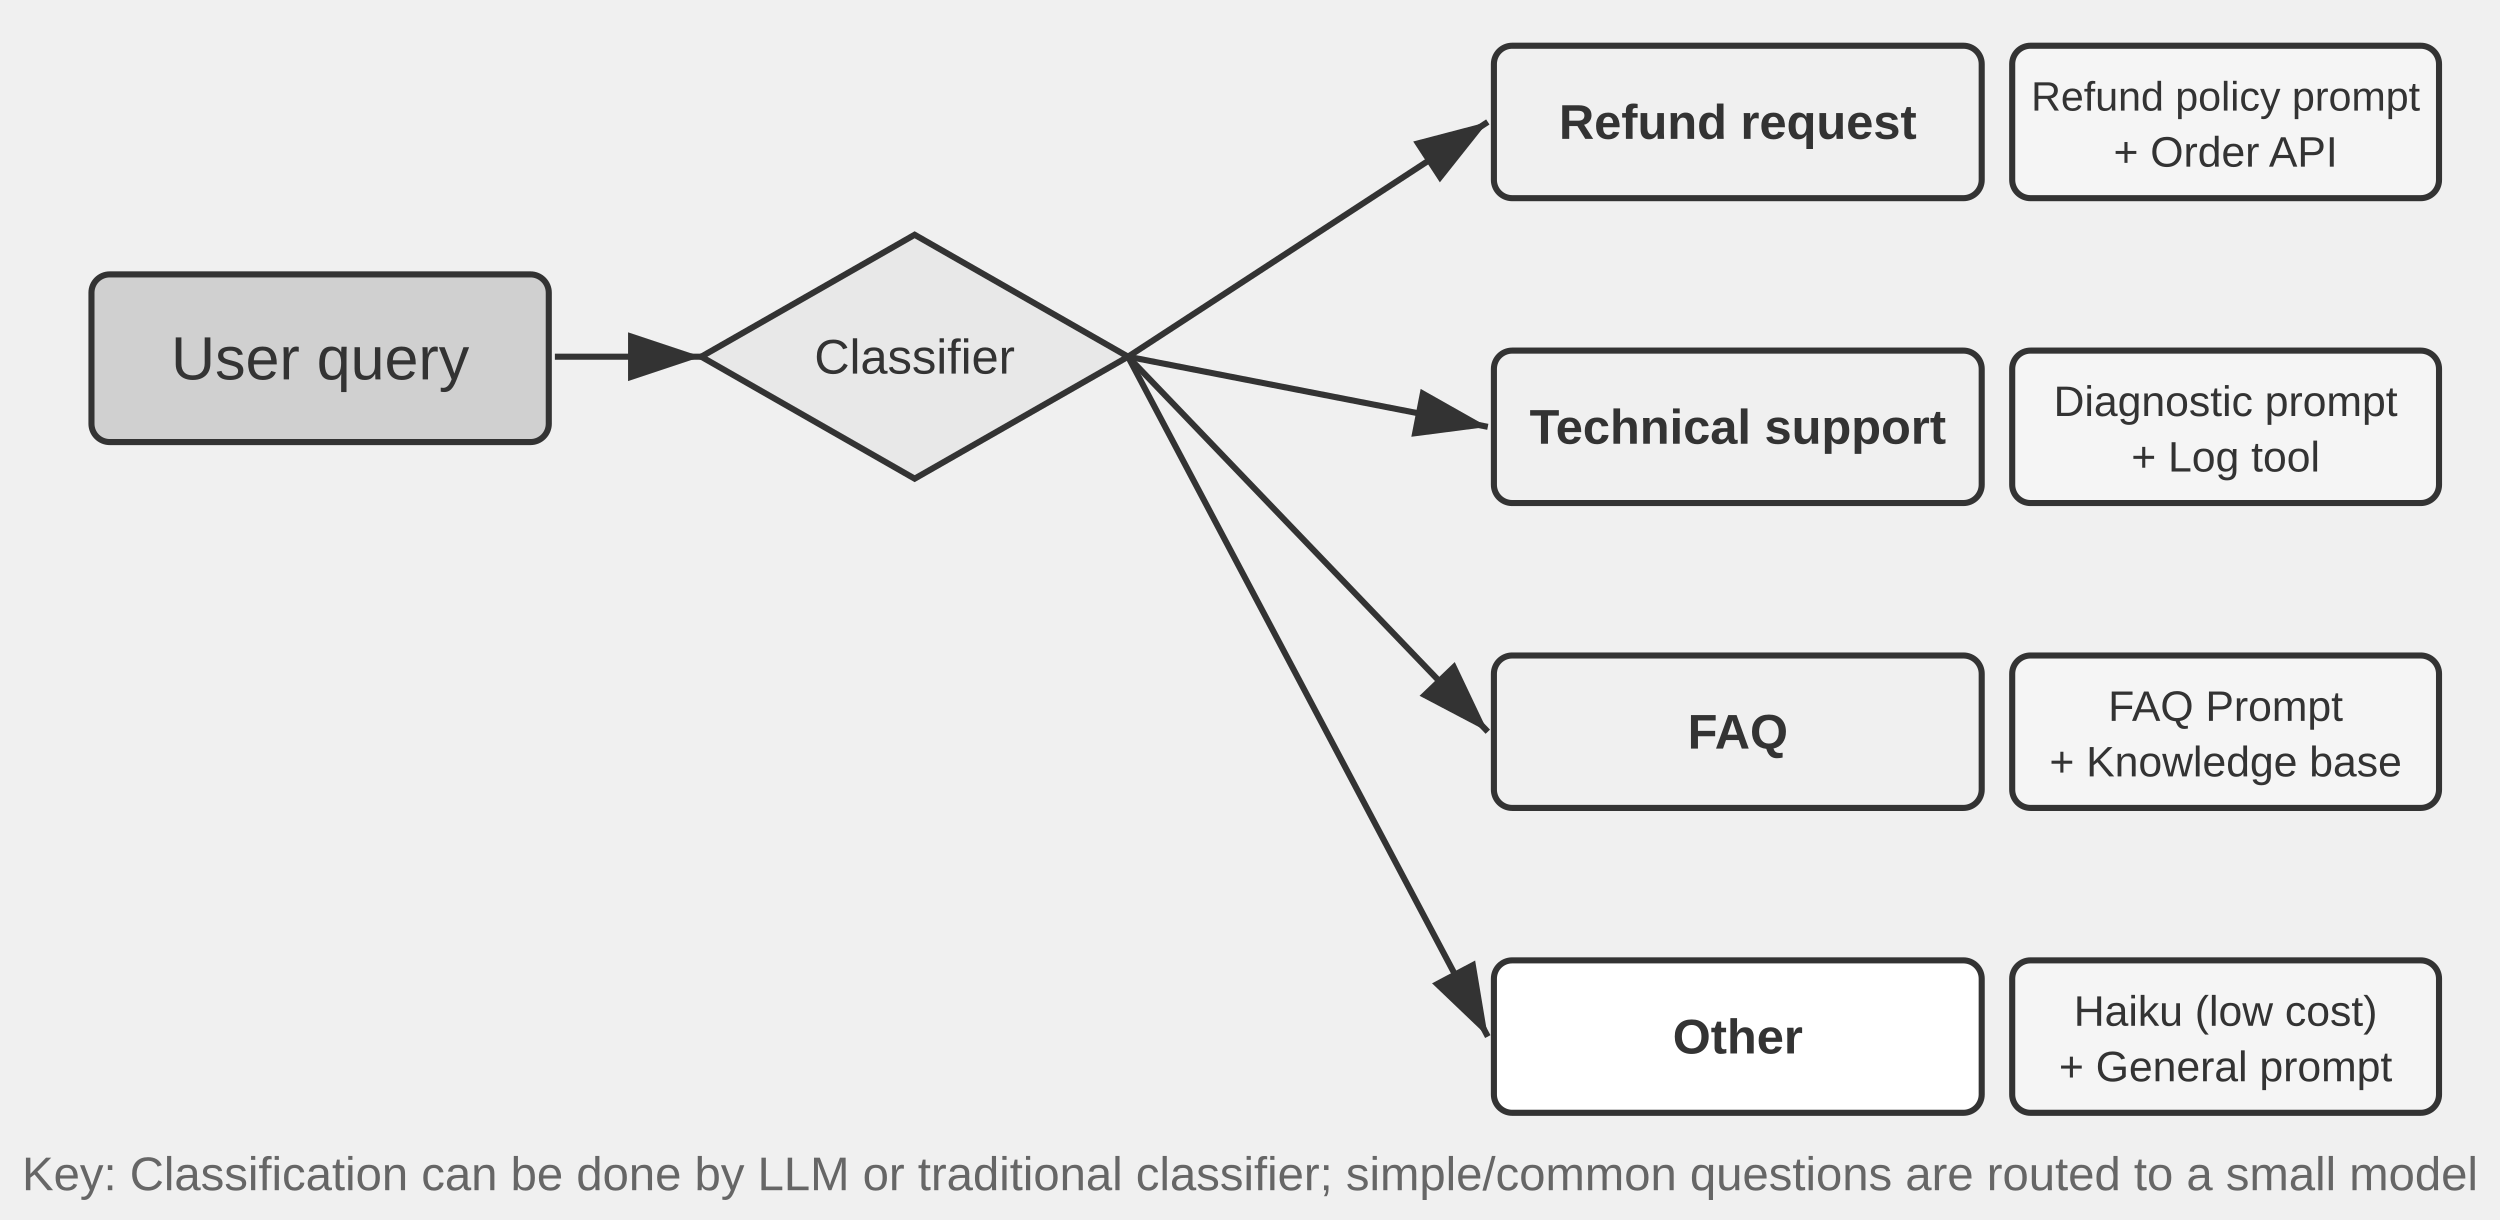
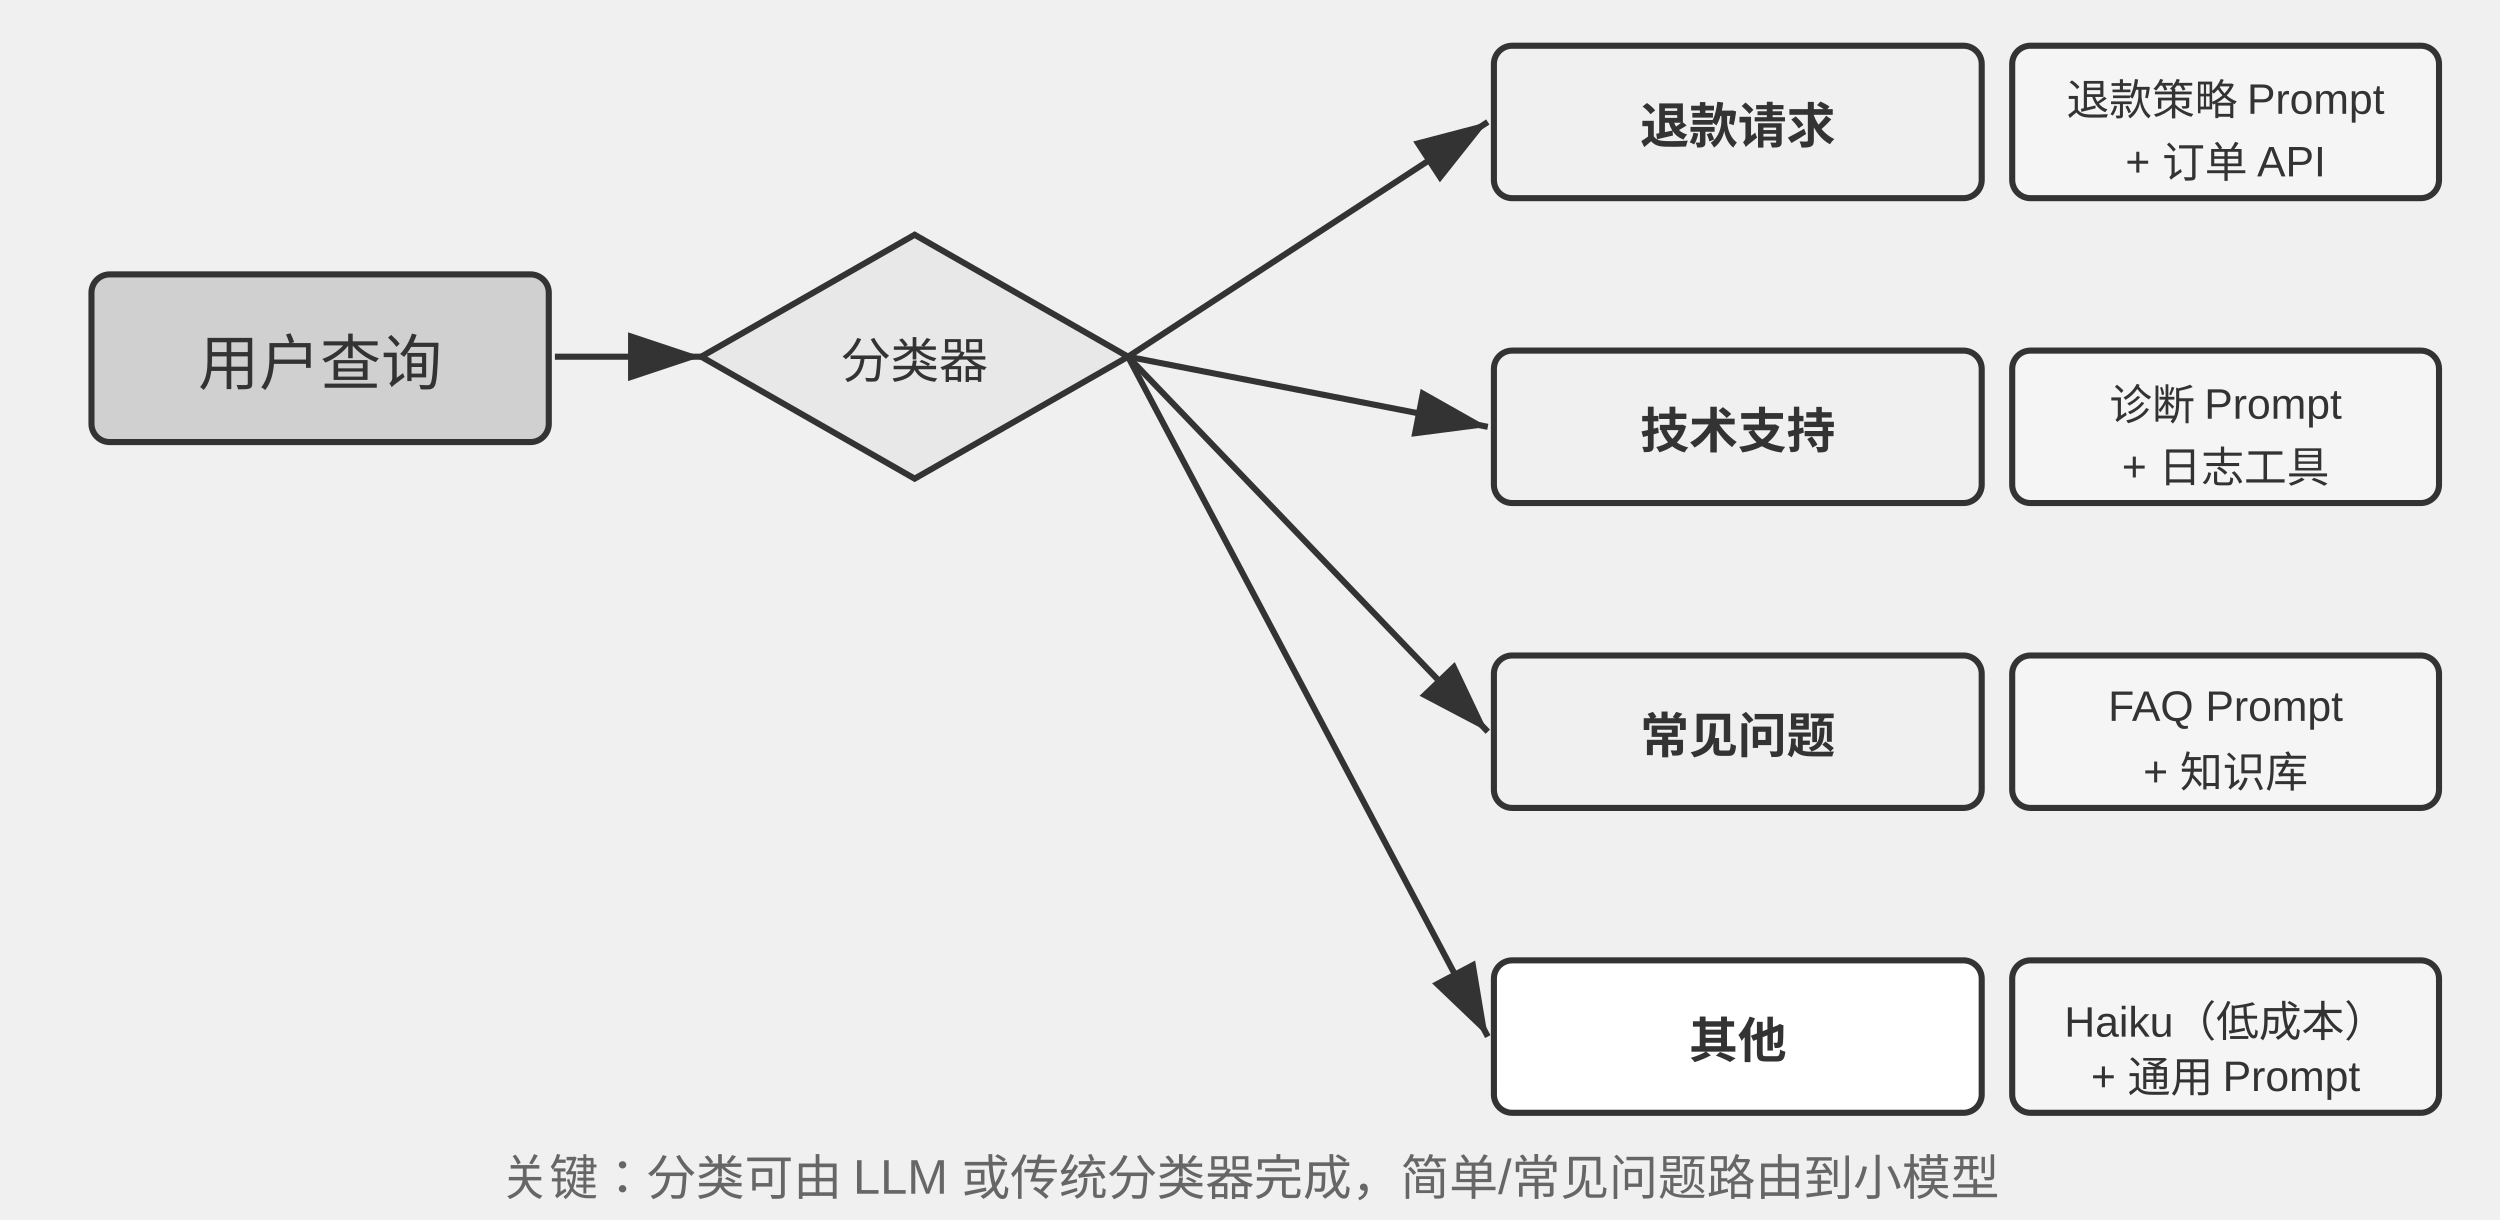
<svg xmlns="http://www.w3.org/2000/svg" viewBox="0 40 820 400" width="820" height="400" style="background:#ffffff">
  <defs>
    <marker id="ah" markerWidth="12" markerHeight="8" refX="12" refY="4" orient="auto">
      <polygon points="0 0, 12 4, 0 8" fill="#333333" />
    </marker>
    <marker id="ah-light" markerWidth="12" markerHeight="8" refX="12" refY="4" orient="auto">
      <polygon points="0 0, 12 4, 0 8" fill="#999999" />
    </marker>
  </defs>
  <rect x="30" y="130" width="150" height="55" rx="6" fill="#d0d0d0" stroke="#333333" stroke-width="2" />
-   <text x="105.0" y="157.5" font-family="Arial, 'Helvetica Neue', Helvetica, 'PingFang SC', 'Microsoft YaHei', sans-serif" font-size="20" fill="#333333" text-anchor="middle" dominant-baseline="central" font-weight="normal">User query</text>
+   <text x="105.0" y="157.5" font-family="Arial, 'Helvetica Neue', Helvetica, 'PingFang SC', 'Microsoft YaHei', sans-serif" font-size="20" fill="#333333" text-anchor="middle" dominant-baseline="central" font-weight="normal">用户查询</text>
  <polygon points="300,117.0 370.0,157 300,197.0 230.0,157" fill="#e8e8e8" stroke="#333333" stroke-width="2" />
-   <text x="300" y="157" font-family="Arial, 'Helvetica Neue', Helvetica, 'PingFang SC', 'Microsoft YaHei', sans-serif" font-size="16" fill="#333333" text-anchor="middle" dominant-baseline="central">Classifier</text>
+   <text x="300" y="157" font-family="Arial, 'Helvetica Neue', Helvetica, 'PingFang SC', 'Microsoft YaHei', sans-serif" font-size="16" fill="#333333" text-anchor="middle" dominant-baseline="central">分类器</text>
  <line x1="182" y1="157" x2="230" y2="157" stroke="#333333" stroke-width="2" marker-end="url(#ah)" />
  <rect x="490" y="55" width="160" height="50" rx="6" fill="#f0f0f0" stroke="#333333" stroke-width="2" />
-   <text x="570.0" y="80.0" font-family="Arial, 'Helvetica Neue', Helvetica, 'PingFang SC', 'Microsoft YaHei', sans-serif" font-size="16" fill="#333333" text-anchor="middle" dominant-baseline="central" font-weight="bold">Refund request</text>
+   <text x="570.0" y="80.0" font-family="Arial, 'Helvetica Neue', Helvetica, 'PingFang SC', 'Microsoft YaHei', sans-serif" font-size="16" fill="#333333" text-anchor="middle" dominant-baseline="central" font-weight="bold">退款请求</text>
  <rect x="660" y="55" width="140" height="50" rx="6" fill="#f5f5f5" stroke="#333333" stroke-width="2" />
-   <text x="730.0" y="71.6" font-family="Arial, 'Helvetica Neue', Helvetica, 'PingFang SC', 'Microsoft YaHei', sans-serif" font-size="13.5" fill="#333333" text-anchor="middle" dominant-baseline="central" font-weight="normal">Refund policy prompt</text>
-   <text x="730.0" y="89.8" font-family="Arial, 'Helvetica Neue', Helvetica, 'PingFang SC', 'Microsoft YaHei', sans-serif" font-size="14" fill="#333333" text-anchor="middle" dominant-baseline="central" font-weight="normal">+ Order API</text>
+   <text x="730.0" y="71.6" font-family="Arial, 'Helvetica Neue', Helvetica, 'PingFang SC', 'Microsoft YaHei', sans-serif" font-size="14" fill="#333333" text-anchor="middle" dominant-baseline="central" font-weight="normal">退款策略 Prompt</text>
+   <text x="730.0" y="89.8" font-family="Arial, 'Helvetica Neue', Helvetica, 'PingFang SC', 'Microsoft YaHei', sans-serif" font-size="14" fill="#333333" text-anchor="middle" dominant-baseline="central" font-weight="normal">+ 订单 API</text>
  <line x1="370" y1="157" x2="488" y2="80" stroke="#333333" stroke-width="2" marker-end="url(#ah)" />
  <rect x="490" y="155" width="160" height="50" rx="6" fill="#f0f0f0" stroke="#333333" stroke-width="2" />
-   <text x="570.0" y="180.0" font-family="Arial, 'Helvetica Neue', Helvetica, 'PingFang SC', 'Microsoft YaHei', sans-serif" font-size="16" fill="#333333" text-anchor="middle" dominant-baseline="central" font-weight="bold">Technical support</text>
+   <text x="570.0" y="180.0" font-family="Arial, 'Helvetica Neue', Helvetica, 'PingFang SC', 'Microsoft YaHei', sans-serif" font-size="16" fill="#333333" text-anchor="middle" dominant-baseline="central" font-weight="bold">技术支持</text>
  <rect x="660" y="155" width="140" height="50" rx="6" fill="#f5f5f5" stroke="#333333" stroke-width="2" />
-   <text x="730.0" y="171.6" font-family="Arial, 'Helvetica Neue', Helvetica, 'PingFang SC', 'Microsoft YaHei', sans-serif" font-size="14" fill="#333333" text-anchor="middle" dominant-baseline="central" font-weight="normal">Diagnostic prompt</text>
-   <text x="730.0" y="189.8" font-family="Arial, 'Helvetica Neue', Helvetica, 'PingFang SC', 'Microsoft YaHei', sans-serif" font-size="14" fill="#333333" text-anchor="middle" dominant-baseline="central" font-weight="normal">+ Log tool</text>
+   <text x="730.0" y="171.6" font-family="Arial, 'Helvetica Neue', Helvetica, 'PingFang SC', 'Microsoft YaHei', sans-serif" font-size="14" fill="#333333" text-anchor="middle" dominant-baseline="central" font-weight="normal">诊断 Prompt</text>
+   <text x="730.0" y="189.8" font-family="Arial, 'Helvetica Neue', Helvetica, 'PingFang SC', 'Microsoft YaHei', sans-serif" font-size="14" fill="#333333" text-anchor="middle" dominant-baseline="central" font-weight="normal">+ 日志工具</text>
  <line x1="370" y1="157" x2="488" y2="180" stroke="#333333" stroke-width="2" marker-end="url(#ah)" />
  <rect x="490" y="255" width="160" height="50" rx="6" fill="#f0f0f0" stroke="#333333" stroke-width="2" />
-   <text x="570.0" y="280.0" font-family="Arial, 'Helvetica Neue', Helvetica, 'PingFang SC', 'Microsoft YaHei', sans-serif" font-size="16" fill="#333333" text-anchor="middle" dominant-baseline="central" font-weight="bold">FAQ</text>
+   <text x="570.0" y="280.0" font-family="Arial, 'Helvetica Neue', Helvetica, 'PingFang SC', 'Microsoft YaHei', sans-serif" font-size="16" fill="#333333" text-anchor="middle" dominant-baseline="central" font-weight="bold">常见问题</text>
  <rect x="660" y="255" width="140" height="50" rx="6" fill="#f5f5f5" stroke="#333333" stroke-width="2" />
  <text x="730.0" y="271.6" font-family="Arial, 'Helvetica Neue', Helvetica, 'PingFang SC', 'Microsoft YaHei', sans-serif" font-size="14" fill="#333333" text-anchor="middle" dominant-baseline="central" font-weight="normal">FAQ Prompt</text>
-   <text x="730.0" y="289.8" font-family="Arial, 'Helvetica Neue', Helvetica, 'PingFang SC', 'Microsoft YaHei', sans-serif" font-size="14" fill="#333333" text-anchor="middle" dominant-baseline="central" font-weight="normal">+ Knowledge base</text>
+   <text x="730.0" y="289.8" font-family="Arial, 'Helvetica Neue', Helvetica, 'PingFang SC', 'Microsoft YaHei', sans-serif" font-size="14" fill="#333333" text-anchor="middle" dominant-baseline="central" font-weight="normal">+ 知识库</text>
  <line x1="370" y1="157" x2="488" y2="280" stroke="#333333" stroke-width="2" marker-end="url(#ah)" />
  <rect x="490" y="355" width="160" height="50" rx="6" fill="#ffffff" stroke="#333333" stroke-width="2" />
-   <text x="570.0" y="380.0" font-family="Arial, 'Helvetica Neue', Helvetica, 'PingFang SC', 'Microsoft YaHei', sans-serif" font-size="16" fill="#333333" text-anchor="middle" dominant-baseline="central" font-weight="bold">Other</text>
+   <text x="570.0" y="380.0" font-family="Arial, 'Helvetica Neue', Helvetica, 'PingFang SC', 'Microsoft YaHei', sans-serif" font-size="16" fill="#333333" text-anchor="middle" dominant-baseline="central" font-weight="bold">其他</text>
  <rect x="660" y="355" width="140" height="50" rx="6" fill="#f5f5f5" stroke="#333333" stroke-width="2" />
-   <text x="730.0" y="371.6" font-family="Arial, 'Helvetica Neue', Helvetica, 'PingFang SC', 'Microsoft YaHei', sans-serif" font-size="14" fill="#333333" text-anchor="middle" dominant-baseline="central" font-weight="normal">Haiku (low cost)</text>
-   <text x="730.0" y="389.8" font-family="Arial, 'Helvetica Neue', Helvetica, 'PingFang SC', 'Microsoft YaHei', sans-serif" font-size="14" fill="#333333" text-anchor="middle" dominant-baseline="central" font-weight="normal">+ General prompt</text>
+   <text x="730.0" y="371.6" font-family="Arial, 'Helvetica Neue', Helvetica, 'PingFang SC', 'Microsoft YaHei', sans-serif" font-size="14" fill="#333333" text-anchor="middle" dominant-baseline="central" font-weight="normal">Haiku（低成本）</text>
+   <text x="730.0" y="389.8" font-family="Arial, 'Helvetica Neue', Helvetica, 'PingFang SC', 'Microsoft YaHei', sans-serif" font-size="14" fill="#333333" text-anchor="middle" dominant-baseline="central" font-weight="normal">+ 通用 Prompt</text>
  <line x1="370" y1="157" x2="488" y2="380" stroke="#333333" stroke-width="2" marker-end="url(#ah)" />
-   <text x="410" y="425" font-family="Arial, 'Helvetica Neue', Helvetica, 'PingFang SC', 'Microsoft YaHei', sans-serif" font-size="15.5" fill="#666666" text-anchor="middle" dominant-baseline="central" font-weight="normal">Key: Classification can be done by LLM or traditional classifier; simple/common questions are routed to a small model</text>
+   <text x="410" y="425" font-family="Arial, 'Helvetica Neue', Helvetica, 'PingFang SC', 'Microsoft YaHei', sans-serif" font-size="16" fill="#666666" text-anchor="middle" dominant-baseline="central" font-weight="normal">关键：分类可由 LLM 或传统分类器完成，简单/常见问题路由到小模型</text>
</svg>
